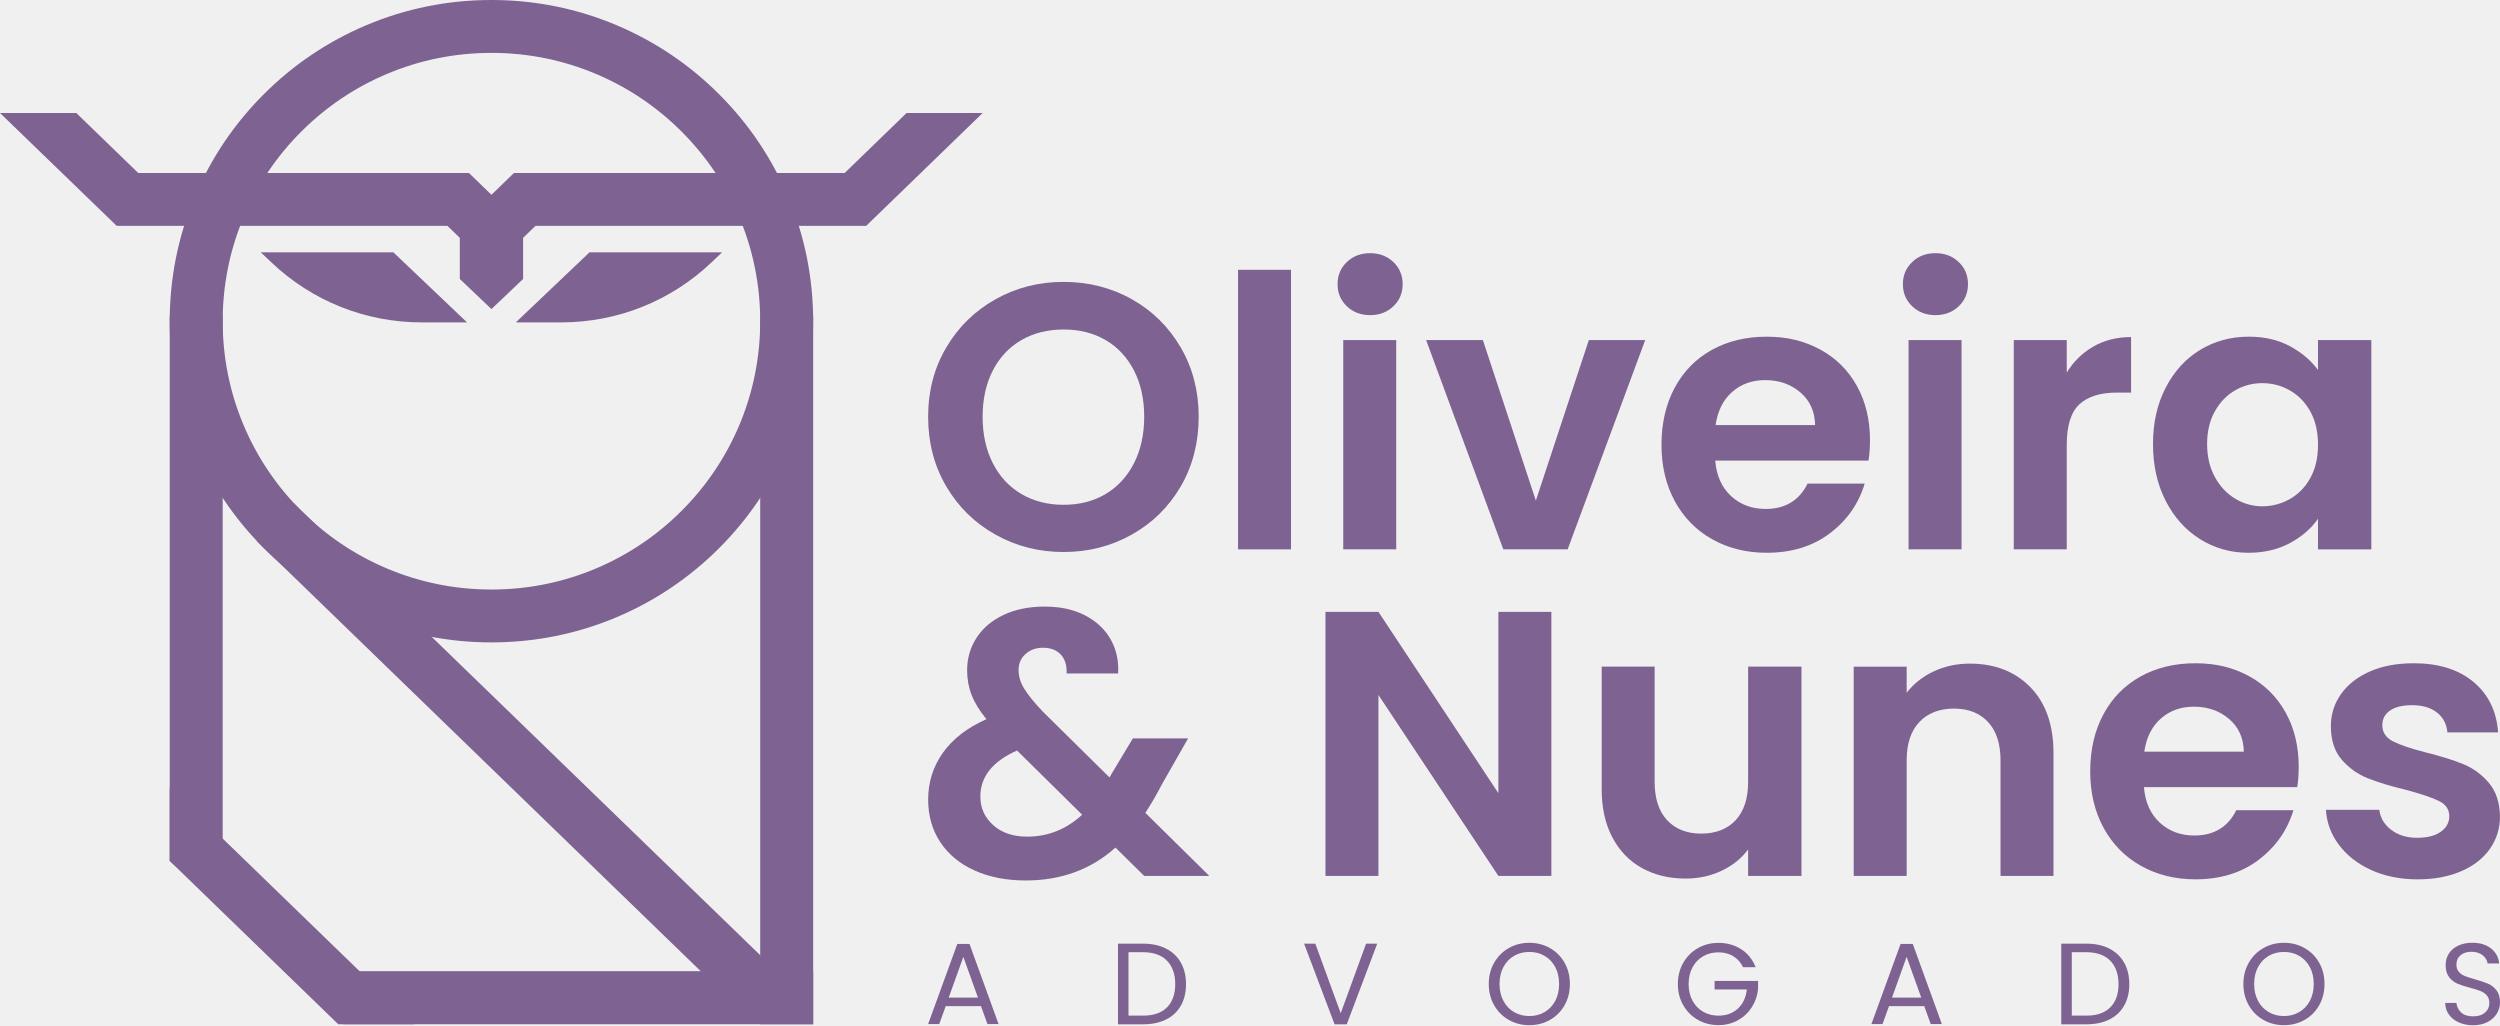
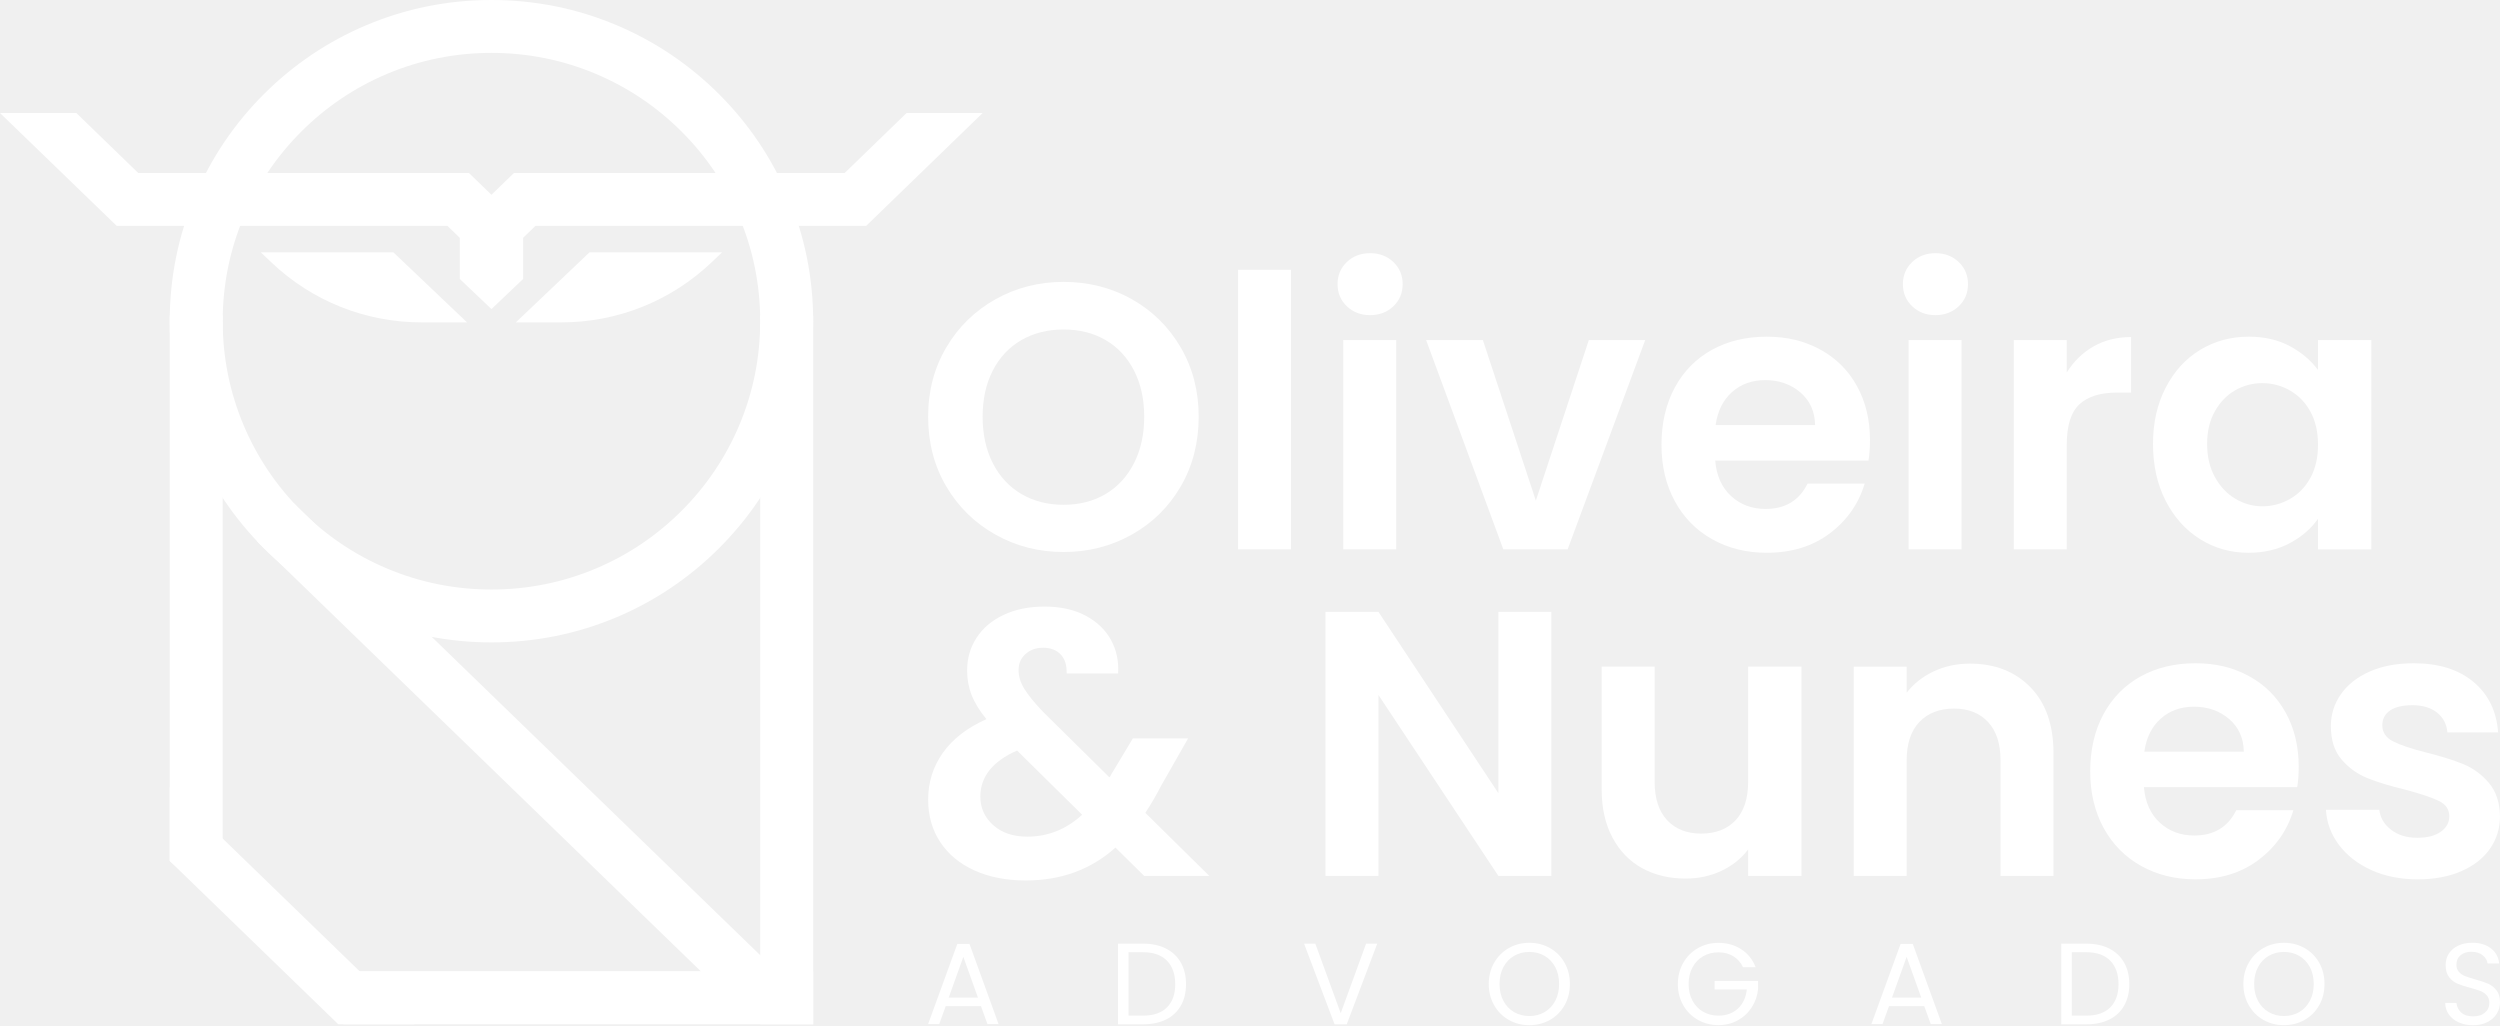
<svg xmlns="http://www.w3.org/2000/svg" width="495" height="203" viewBox="0 0 495 203" fill="none">
-   <path d="M161.008 202.801H67.93V192.291H161.008V202.801Z" fill="#7E6392" />
-   <path d="M97.306 127.196C88.703 127.196 80.362 125.516 72.513 122.202C64.927 119 58.114 114.411 52.262 108.569C46.41 102.727 41.814 95.925 38.607 88.351C35.287 80.515 33.604 72.185 33.604 63.598C33.604 55.011 35.287 46.682 38.607 38.845C41.814 31.272 46.41 24.47 52.262 18.627C58.114 12.785 64.927 8.199 72.513 4.995C80.36 1.68 88.703 0 97.306 0C105.91 0 114.25 1.68 122.1 4.995C129.686 8.197 136.499 12.785 142.351 18.627C148.203 24.47 152.799 31.272 156.006 38.845C159.326 46.682 161.008 55.011 161.008 63.598C161.008 72.185 159.326 80.515 156.006 88.351C152.799 95.925 148.203 102.727 142.351 108.569C136.499 114.411 129.686 118.997 122.1 122.202C114.25 125.516 105.908 127.196 97.306 127.196ZM97.306 10.472C90.12 10.472 83.15 11.876 76.595 14.644C70.26 17.32 64.567 21.15 59.679 26.032C54.789 30.914 50.953 36.596 48.272 42.921C45.5 49.465 44.093 56.423 44.093 63.598C44.093 70.773 45.5 77.729 48.272 84.276C50.953 90.601 54.789 96.285 59.679 101.164C64.569 106.046 70.26 109.877 76.595 112.553C83.15 115.32 90.117 116.725 97.306 116.725C104.496 116.725 111.463 115.32 118.018 112.553C124.353 109.877 130.046 106.046 134.934 101.164C139.824 96.282 143.66 90.601 146.341 84.276C149.113 77.731 150.52 70.773 150.52 63.598C150.52 56.423 149.113 49.465 146.341 42.921C143.66 36.596 139.824 30.912 134.934 26.032C130.044 21.15 124.353 17.32 118.018 14.644C111.463 11.876 104.496 10.472 97.306 10.472Z" fill="#7E6392" />
-   <path d="M92.478 63.833H83.498C72.362 63.833 61.786 59.61 53.722 51.942L51.635 49.958H77.884L92.475 63.833H92.478Z" fill="#7E6392" />
-   <path d="M111.115 63.833H102.135L116.726 49.958H142.975L140.888 51.942C132.824 59.61 122.251 63.833 111.112 63.833H111.115Z" fill="#7E6392" />
-   <path d="M97.306 61.195L91.04 55.238V47.093L88.598 44.726H23.113L0 22.376H15.113L27.369 34.252H92.851L97.306 38.569L101.762 34.252H167.244L179.5 22.376H194.562L171.5 44.723H106.018L103.575 47.09V55.236L97.309 61.193L97.306 61.195Z" fill="#7E6392" />
-   <path d="M44.093 179.465L33.604 170.467V62.449H44.093V179.465Z" fill="#7E6392" />
-   <path d="M161.008 202.801H150.52V62.449H161.008V202.803V202.801Z" fill="#7E6392" />
-   <path d="M149.543 202.763L50.819 107.104L58.234 99.701L156.957 195.36L149.543 202.763Z" fill="#7E6392" />
-   <path d="M82.035 202.801H66.973L33.602 170.464V155.871L82.032 202.801H82.035Z" fill="#7E6392" />
-   <path d="M197.106 105.857C193.009 103.564 189.763 100.385 187.367 96.32C184.971 92.255 183.771 87.657 183.771 82.519C183.771 77.382 184.971 72.857 187.367 68.792C189.763 64.729 193.012 61.55 197.106 59.255C201.201 56.962 205.697 55.813 210.593 55.813C215.488 55.813 220.045 56.959 224.117 59.255C228.189 61.55 231.409 64.729 233.782 68.792C236.153 72.857 237.34 77.433 237.34 82.519C237.34 87.606 236.153 92.255 233.782 96.32C231.409 100.385 228.173 103.564 224.079 105.857C219.981 108.153 215.488 109.299 210.593 109.299C205.697 109.299 201.201 108.153 197.106 105.857ZM218.91 97.817C221.306 96.394 223.181 94.365 224.529 91.719C225.877 89.076 226.552 86.01 226.552 82.519C226.552 79.029 225.877 75.975 224.529 73.355C223.181 70.738 221.306 68.731 218.91 67.334C216.513 65.937 213.741 65.24 210.593 65.24C207.444 65.24 204.661 65.94 202.239 67.334C199.817 68.731 197.932 70.738 196.582 73.355C195.234 75.972 194.559 79.029 194.559 82.519C194.559 86.01 195.234 89.076 196.582 91.719C197.93 94.362 199.815 96.394 202.239 97.817C204.661 99.239 207.447 99.949 210.593 99.949C213.738 99.949 216.511 99.239 218.91 97.817Z" fill="#7E6392" />
-   <path d="M255.622 53.42V108.773H245.133V53.42H255.622Z" fill="#7E6392" />
-   <path d="M266.673 60.639C265.448 59.467 264.837 58.009 264.837 56.262C264.837 54.516 265.448 53.058 266.673 51.886C267.896 50.714 269.433 50.129 271.282 50.129C273.131 50.129 274.665 50.716 275.891 51.886C277.113 53.058 277.727 54.516 277.727 56.262C277.727 58.009 277.116 59.467 275.891 60.639C274.665 61.811 273.131 62.396 271.282 62.396C269.433 62.396 267.898 61.811 266.673 60.639ZM276.451 67.334V108.773H265.962V67.334H276.451Z" fill="#7E6392" />
-   <path d="M304.098 99.124L314.587 67.334H325.751L310.393 108.773H297.656L282.372 67.334H293.61L304.098 99.124Z" fill="#7E6392" />
-   <path d="M369.956 91.196H339.613C339.861 94.188 340.912 96.532 342.759 98.228C344.606 99.923 346.879 100.771 349.577 100.771C353.473 100.771 356.245 99.101 357.895 95.759H369.207C368.008 99.75 365.711 103.028 362.314 105.594C358.918 108.163 354.746 109.448 349.803 109.448C345.805 109.448 342.222 108.562 339.05 106.792C335.879 105.022 333.406 102.518 331.633 99.275C329.861 96.034 328.973 92.294 328.973 88.055C328.973 83.816 329.846 80.001 331.595 76.761C333.342 73.521 335.792 71.026 338.938 69.282C342.084 67.538 345.705 66.665 349.803 66.665C353.9 66.665 357.281 67.513 360.404 69.208C363.524 70.904 365.949 73.311 367.672 76.427C369.396 79.544 370.258 83.122 370.258 87.161C370.258 88.658 370.158 90.003 369.959 91.201L369.956 91.196ZM359.391 84.163C359.34 81.47 358.365 79.315 356.47 77.693C354.572 76.074 352.248 75.262 349.503 75.262C346.905 75.262 344.721 76.049 342.948 77.619C341.176 79.189 340.089 81.373 339.69 84.163H359.394H359.391Z" fill="#7E6392" />
-   <path d="M378.609 60.639C377.384 59.467 376.772 58.009 376.772 56.262C376.772 54.516 377.384 53.058 378.609 51.886C379.831 50.714 381.368 50.129 383.218 50.129C385.067 50.129 386.601 50.716 387.826 51.886C389.049 53.058 389.663 54.516 389.663 56.262C389.663 58.009 389.051 59.467 387.826 60.639C386.601 61.811 385.067 62.396 383.218 62.396C381.368 62.396 379.834 61.811 378.609 60.639ZM388.386 67.334V108.773H377.898V67.334H388.386Z" fill="#7E6392" />
-   <path d="M414.497 68.606C416.671 67.359 419.154 66.736 421.952 66.736V77.731H419.18C415.883 77.731 413.397 78.505 411.725 80.05C410.049 81.597 409.216 84.289 409.216 88.129V108.773H398.727V67.334H409.216V73.766C410.563 71.573 412.326 69.852 414.497 68.606Z" fill="#7E6392" />
-   <path d="M428.807 76.759C430.479 73.518 432.753 71.024 435.625 69.28C438.497 67.536 441.705 66.662 445.252 66.662C448.349 66.662 451.058 67.285 453.38 68.531C455.702 69.778 457.562 71.35 458.961 73.245V67.336H469.526V108.776H458.961V102.717C457.613 104.662 455.751 106.269 453.38 107.543C451.007 108.814 448.273 109.45 445.175 109.45C441.679 109.45 438.495 108.551 435.623 106.756C432.751 104.961 430.477 102.431 428.804 99.165C427.129 95.899 426.295 92.145 426.295 87.907C426.295 83.668 427.132 80.004 428.804 76.761L428.807 76.759ZM457.465 81.508C456.465 79.687 455.117 78.291 453.418 77.32C451.72 76.347 449.897 75.862 447.948 75.862C445.999 75.862 444.201 76.337 442.554 77.285C440.907 78.232 439.569 79.616 438.546 81.436C437.52 83.257 437.009 85.415 437.009 87.907C437.009 90.399 437.52 92.582 438.546 94.451C439.569 96.32 440.917 97.755 442.592 98.751C444.265 99.75 446.05 100.248 447.95 100.248C449.851 100.248 451.72 99.762 453.421 98.79C455.119 97.817 456.467 96.422 457.467 94.602C458.465 92.781 458.966 90.601 458.966 88.058C458.966 85.514 458.467 83.334 457.467 81.513L457.465 81.508Z" fill="#7E6392" />
-   <path d="M226.552 173.434L220.859 167.824C216.012 172.162 210.094 174.333 203.101 174.333C199.255 174.333 195.871 173.671 192.95 172.351C190.029 171.031 187.769 169.159 186.17 166.741C184.572 164.323 183.774 161.517 183.774 158.325C183.774 154.883 184.748 151.794 186.694 149.049C188.643 146.306 191.513 144.087 195.311 142.392C193.963 140.747 192.989 139.164 192.39 137.643C191.792 136.121 191.49 134.489 191.49 132.742C191.49 130.35 192.114 128.192 193.362 126.272C194.61 124.352 196.395 122.843 198.72 121.747C201.042 120.652 203.751 120.1 206.848 120.1C209.945 120.1 212.692 120.698 214.94 121.896C217.189 123.093 218.861 124.689 219.961 126.683C221.058 128.677 221.534 130.899 221.386 133.34H211.196C211.245 131.693 210.846 130.437 209.997 129.563C209.147 128.693 207.999 128.254 206.549 128.254C205.099 128.254 203.989 128.665 203.065 129.487C202.14 130.309 201.679 131.369 201.679 132.666C201.679 133.963 202.053 135.148 202.802 136.368C203.551 137.591 204.774 139.098 206.472 140.893L219.659 153.908C219.759 153.808 219.833 153.709 219.884 153.609C219.933 153.509 219.984 153.41 220.035 153.31L224.306 146.204H235.245L230 155.404C229 157.35 227.925 159.193 226.777 160.94L239.44 173.431H226.552V173.434ZM214.265 161.318L201.377 148.602C196.531 150.747 194.109 153.788 194.109 157.728C194.109 159.972 194.958 161.854 196.656 163.376C198.354 164.898 200.603 165.656 203.401 165.656C207.495 165.656 211.117 164.211 214.265 161.318Z" fill="#7E6392" />
-   <path d="M307.17 173.434H296.681L272.931 137.604V173.434H262.443V121.147H272.931L296.681 157.051V121.147H307.17V173.434Z" fill="#7E6392" />
-   <path d="M356.693 131.994V173.434H346.127V168.197C344.779 169.992 343.017 171.401 340.846 172.423C338.674 173.444 336.314 173.957 333.766 173.957C330.518 173.957 327.646 173.273 325.15 171.899C322.651 170.528 320.692 168.508 319.267 165.84C317.843 163.172 317.132 159.993 317.132 156.303V131.992H327.62V154.807C327.62 158.098 328.444 160.628 330.094 162.398C331.741 164.168 333.989 165.054 336.838 165.054C339.687 165.054 342.007 164.168 343.657 162.398C345.304 160.628 346.13 158.098 346.13 154.807V131.992H356.695L356.693 131.994Z" fill="#7E6392" />
-   <path d="M402.021 136.072C405.067 139.19 406.591 143.541 406.591 149.125V173.436H396.103V150.548C396.103 147.256 395.279 144.726 393.63 142.956C391.982 141.187 389.734 140.301 386.885 140.301C384.036 140.301 381.703 141.187 380.031 142.956C378.356 144.726 377.522 147.256 377.522 150.548V173.436H367.033V131.997H377.522V137.157C378.921 135.362 380.706 133.953 382.88 132.931C385.054 131.91 387.438 131.397 390.036 131.397C394.98 131.397 398.977 132.957 402.024 136.072H402.021Z" fill="#7E6392" />
-   <path d="M454.843 155.856H424.5C424.748 158.849 425.799 161.193 427.646 162.888C429.492 164.584 431.766 165.431 434.464 165.431C438.359 165.431 441.132 163.762 442.781 160.419H454.094C452.894 164.41 450.597 167.689 447.201 170.255C443.805 172.824 439.633 174.108 434.689 174.108C430.692 174.108 427.109 173.222 423.937 171.452C420.766 169.683 418.292 167.178 416.52 163.935C414.748 160.695 413.86 156.954 413.86 152.715C413.86 148.477 414.732 144.662 416.482 141.422C418.229 138.181 420.679 135.687 423.825 133.943C426.97 132.199 430.592 131.325 434.689 131.325C438.786 131.325 442.168 132.173 445.29 133.869C448.411 135.564 450.835 137.972 452.559 141.087C454.283 144.205 455.145 147.782 455.145 151.822C455.145 153.318 455.045 154.664 454.846 155.861L454.843 155.856ZM444.278 148.827C444.227 146.133 443.252 143.978 441.357 142.356C439.459 140.737 437.134 139.925 434.39 139.925C431.791 139.925 429.607 140.712 427.835 142.282C426.062 143.852 424.975 146.036 424.576 148.827H444.28H444.278Z" fill="#7E6392" />
-   <path d="M469.526 172.275C466.828 171.054 464.695 169.394 463.119 167.301C461.547 165.207 460.685 162.888 460.534 160.345H471.099C471.299 161.941 472.084 163.264 473.46 164.31C474.833 165.357 476.544 165.881 478.593 165.881C480.642 165.881 482.151 165.483 483.276 164.683C484.399 163.887 484.961 162.863 484.961 161.617C484.961 160.271 484.273 159.26 482.9 158.588C481.526 157.914 479.342 157.179 476.345 156.382C473.248 155.634 470.713 154.863 468.741 154.064C466.767 153.267 465.071 152.044 463.646 150.399C462.222 148.755 461.511 146.536 461.511 143.743C461.511 141.45 462.173 139.356 463.495 137.459C464.818 135.564 466.718 134.068 469.189 132.97C471.662 131.874 474.57 131.325 477.918 131.325C482.862 131.325 486.808 132.559 489.757 135.028C492.703 137.497 494.327 140.824 494.626 145.014H484.588C484.437 143.367 483.752 142.06 482.527 141.087C481.301 140.114 479.667 139.629 477.618 139.629C475.721 139.629 474.258 139.979 473.235 140.676C472.209 141.376 471.698 142.348 471.698 143.595C471.698 144.991 472.396 146.051 473.795 146.774C475.194 147.496 477.365 148.232 480.314 148.98C483.312 149.728 485.785 150.502 487.731 151.298C489.68 152.097 491.366 153.331 492.788 155.001C494.212 156.673 494.946 158.879 494.997 161.622C494.997 164.014 494.335 166.159 493.013 168.054C491.688 169.948 489.79 171.432 487.319 172.504C484.846 173.577 481.961 174.113 478.665 174.113C475.368 174.113 472.222 173.503 469.524 172.28L469.526 172.275Z" fill="#7E6392" />
-   <path d="M187.252 199.218L185.968 202.77H183.766L189.549 186.893H191.958L197.718 202.77H195.515L194.232 199.218H187.252ZM193.633 197.523L190.74 189.459L187.848 197.523H193.633Z" fill="#7E6392" />
-   <path d="M230.872 187.82C232.148 188.468 233.128 189.398 233.81 190.603C234.491 191.811 234.831 193.231 234.831 194.865C234.831 196.499 234.491 197.916 233.81 199.114C233.13 200.314 232.151 201.23 230.872 201.864C229.593 202.497 228.084 202.814 226.34 202.814H221.36V186.844H226.34C228.084 186.844 229.595 187.169 230.872 187.817V187.82ZM231.066 199.458C232.153 198.366 232.695 196.836 232.695 194.865C232.695 192.894 232.148 191.328 231.053 190.212C229.959 189.097 228.388 188.54 226.337 188.54H223.444V201.095H226.337C228.404 201.095 229.979 200.549 231.064 199.456L231.066 199.458Z" fill="#7E6392" />
-   <path d="M272.691 186.847L266.655 202.816H264.246L258.21 186.847H260.435L265.461 200.618L270.486 186.847H272.691Z" fill="#7E6392" />
-   <path d="M298.743 201.945C297.518 201.251 296.551 200.281 295.84 199.035C295.129 197.791 294.773 196.389 294.773 194.829C294.773 193.269 295.129 191.87 295.84 190.626C296.551 189.383 297.518 188.412 298.743 187.715C299.968 187.021 301.321 186.673 302.804 186.673C304.288 186.673 305.666 187.021 306.889 187.715C308.114 188.41 309.075 189.377 309.781 190.613C310.485 191.852 310.838 193.256 310.838 194.829C310.838 196.402 310.485 197.809 309.781 199.045C309.078 200.283 308.114 201.248 306.889 201.943C305.664 202.637 304.303 202.985 302.804 202.985C301.305 202.985 299.965 202.637 298.743 201.943V201.945ZM305.822 200.398C306.717 199.88 307.421 199.137 307.935 198.177C308.446 197.214 308.704 196.101 308.704 194.832C308.704 193.563 308.449 192.429 307.935 191.474C307.423 190.519 306.722 189.783 305.835 189.263C304.947 188.744 303.937 188.484 302.807 188.484C301.676 188.484 300.663 188.744 299.778 189.263C298.891 189.781 298.19 190.519 297.679 191.474C297.167 192.429 296.909 193.547 296.909 194.832C296.909 196.116 297.165 197.214 297.679 198.177C298.19 199.139 298.896 199.88 299.791 200.398C300.686 200.916 301.692 201.177 302.809 201.177C303.927 201.177 304.932 200.916 305.827 200.398H305.822Z" fill="#7E6392" />
-   <path d="M345.114 191.497C344.669 190.565 344.027 189.845 343.186 189.331C342.345 188.821 341.365 188.563 340.247 188.563C339.13 188.563 338.125 188.818 337.229 189.331C336.334 189.845 335.631 190.578 335.117 191.53C334.605 192.485 334.347 193.588 334.347 194.842C334.347 196.096 334.603 197.193 335.117 198.141C335.628 199.088 336.334 199.818 337.229 200.329C338.125 200.84 339.13 201.098 340.247 201.098C341.807 201.098 343.094 200.633 344.102 199.701C345.112 198.769 345.7 197.51 345.869 195.919H339.49V194.224H348.097V195.827C347.974 197.142 347.562 198.345 346.856 199.435C346.153 200.528 345.227 201.391 344.079 202.025C342.93 202.658 341.654 202.974 340.247 202.974C338.764 202.974 337.408 202.627 336.186 201.933C334.961 201.238 333.994 200.27 333.283 199.035C332.572 197.796 332.216 196.399 332.216 194.842C332.216 193.284 332.572 191.882 333.283 190.639C333.994 189.395 334.961 188.425 336.186 187.728C337.411 187.033 338.764 186.686 340.247 186.686C341.946 186.686 343.449 187.107 344.756 187.948C346.063 188.788 347.017 189.972 347.613 191.499H345.112L345.114 191.497Z" fill="#7E6392" />
-   <path d="M374.023 199.218L372.739 202.77H370.537L376.32 186.893H378.729L384.489 202.77H382.287L381.003 199.218H374.023ZM380.404 197.523L377.512 189.459L374.619 197.523H380.404Z" fill="#7E6392" />
-   <path d="M417.643 187.82C418.919 188.468 419.899 189.398 420.581 190.603C421.262 191.811 421.602 193.231 421.602 194.865C421.602 196.499 421.262 197.916 420.581 199.114C419.901 200.314 418.922 201.23 417.643 201.864C416.364 202.497 414.855 202.814 413.111 202.814H408.131V186.844H413.111C414.855 186.844 416.367 187.169 417.643 187.817V187.82ZM417.837 199.458C418.924 198.366 419.466 196.836 419.466 194.865C419.466 192.894 418.919 191.328 417.824 190.212C416.73 189.097 415.159 188.54 413.108 188.54H410.216V201.095H413.108C415.175 201.095 416.75 200.549 417.835 199.456L417.837 199.458Z" fill="#7E6392" />
-   <path d="M448.158 201.945C446.932 201.251 445.966 200.281 445.255 199.035C444.544 197.791 444.188 196.389 444.188 194.829C444.188 193.269 444.544 191.87 445.255 190.626C445.966 189.383 446.932 188.412 448.158 187.715C449.383 187.021 450.736 186.673 452.219 186.673C453.702 186.673 455.081 187.021 456.303 187.715C457.529 188.41 458.49 189.377 459.196 190.613C459.899 191.852 460.252 193.256 460.252 194.829C460.252 196.402 459.899 197.809 459.196 199.045C458.493 200.283 457.529 201.248 456.303 201.943C455.078 202.637 453.718 202.985 452.219 202.985C450.72 202.985 449.38 202.637 448.158 201.943V201.945ZM455.237 200.398C456.132 199.88 456.835 199.137 457.35 198.177C457.861 197.214 458.119 196.101 458.119 194.832C458.119 193.563 457.864 192.429 457.35 191.474C456.838 190.519 456.137 189.783 455.25 189.263C454.362 188.744 453.352 188.484 452.222 188.484C451.091 188.484 450.078 188.744 449.193 189.263C448.306 189.781 447.605 190.519 447.094 191.474C446.582 192.429 446.324 193.547 446.324 194.832C446.324 196.116 446.579 197.214 447.094 198.177C447.605 199.139 448.311 199.88 449.206 200.398C450.101 200.916 451.106 201.177 452.224 201.177C453.342 201.177 454.347 200.916 455.242 200.398H455.237Z" fill="#7E6392" />
-   <path d="M486.844 202.438C486.01 202.065 485.355 201.545 484.882 200.881C484.406 200.217 484.163 199.448 484.148 198.577H486.373C486.45 199.326 486.759 199.956 487.302 200.467C487.844 200.978 488.637 201.236 489.678 201.236C490.719 201.236 491.455 200.988 492.031 200.49C492.603 199.995 492.89 199.356 492.89 198.577C492.89 197.967 492.721 197.469 492.386 197.089C492.048 196.708 491.629 196.417 491.123 196.218C490.619 196.019 489.936 195.804 489.079 195.577C488.023 195.301 487.179 195.028 486.542 194.752C485.908 194.477 485.363 194.045 484.913 193.458C484.46 192.871 484.235 192.079 484.235 191.086C484.235 190.215 484.457 189.444 484.9 188.772C485.342 188.101 485.966 187.58 486.77 187.215C487.573 186.847 488.493 186.666 489.534 186.666C491.033 186.666 492.261 187.041 493.217 187.789C494.174 188.537 494.713 189.531 494.836 190.767H492.542C492.465 190.156 492.143 189.617 491.578 189.15C491.013 188.685 490.261 188.451 489.33 188.451C488.458 188.451 487.747 188.675 487.197 189.127C486.647 189.579 486.371 190.207 486.371 191.017C486.371 191.596 486.534 192.071 486.864 192.436C487.194 192.804 487.598 193.082 488.082 193.271C488.562 193.463 489.24 193.68 490.112 193.925C491.169 194.216 492.018 194.502 492.66 194.783C493.302 195.066 493.854 195.501 494.312 196.088C494.77 196.675 495 197.474 495 198.483C495 199.262 494.793 199.995 494.381 200.681C493.967 201.368 493.355 201.928 492.545 202.354C491.734 202.783 490.777 202.995 489.675 202.995C488.573 202.995 487.675 202.808 486.841 202.433L486.844 202.438Z" fill="#7E6392" />
+   <path d="M161.008 202.801H67.93V192.291H161.008V202.801Z" fill="#FFF" />
+   <path d="M97.306 127.196C88.703 127.196 80.362 125.516 72.513 122.202C64.927 119 58.114 114.411 52.262 108.569C46.41 102.727 41.814 95.925 38.607 88.351C35.287 80.515 33.604 72.185 33.604 63.598C33.604 55.011 35.287 46.682 38.607 38.845C41.814 31.272 46.41 24.47 52.262 18.627C58.114 12.785 64.927 8.199 72.513 4.995C80.36 1.68 88.703 0 97.306 0C105.91 0 114.25 1.68 122.1 4.995C129.686 8.197 136.499 12.785 142.351 18.627C148.203 24.47 152.799 31.272 156.006 38.845C159.326 46.682 161.008 55.011 161.008 63.598C161.008 72.185 159.326 80.515 156.006 88.351C152.799 95.925 148.203 102.727 142.351 108.569C136.499 114.411 129.686 118.997 122.1 122.202C114.25 125.516 105.908 127.196 97.306 127.196ZM97.306 10.472C90.12 10.472 83.15 11.876 76.595 14.644C70.26 17.32 64.567 21.15 59.679 26.032C54.789 30.914 50.953 36.596 48.272 42.921C45.5 49.465 44.093 56.423 44.093 63.598C44.093 70.773 45.5 77.729 48.272 84.276C50.953 90.601 54.789 96.285 59.679 101.164C64.569 106.046 70.26 109.877 76.595 112.553C83.15 115.32 90.117 116.725 97.306 116.725C104.496 116.725 111.463 115.32 118.018 112.553C124.353 109.877 130.046 106.046 134.934 101.164C139.824 96.282 143.66 90.601 146.341 84.276C149.113 77.731 150.52 70.773 150.52 63.598C150.52 56.423 149.113 49.465 146.341 42.921C143.66 36.596 139.824 30.912 134.934 26.032C130.044 21.15 124.353 17.32 118.018 14.644C111.463 11.876 104.496 10.472 97.306 10.472Z" fill="#FFF" />
+   <path d="M92.478 63.833H83.498C72.362 63.833 61.786 59.61 53.722 51.942L51.635 49.958H77.884L92.475 63.833H92.478Z" fill="#FFF" />
+   <path d="M111.115 63.833H102.135L116.726 49.958H142.975L140.888 51.942C132.824 59.61 122.251 63.833 111.112 63.833H111.115Z" fill="#FFF" />
+   <path d="M97.306 61.195L91.04 55.238V47.093L88.598 44.726H23.113L0 22.376H15.113L27.369 34.252H92.851L97.306 38.569L101.762 34.252H167.244L179.5 22.376H194.562L171.5 44.723H106.018L103.575 47.09V55.236L97.309 61.193L97.306 61.195Z" fill="#FFF" />
+   <path d="M44.093 179.465L33.604 170.467V62.449H44.093V179.465Z" fill="#FFF" />
+   <path d="M161.008 202.801H150.52V62.449H161.008V202.803V202.801Z" fill="#FFF" />
+   <path d="M149.543 202.763L50.819 107.104L58.234 99.701L156.957 195.36L149.543 202.763Z" fill="#FFF" />
+   <path d="M82.035 202.801H66.973L33.602 170.464V155.871L82.032 202.801H82.035Z" fill="#FFF" />
+   <path d="M197.106 105.857C193.009 103.564 189.763 100.385 187.367 96.32C184.971 92.255 183.771 87.657 183.771 82.519C183.771 77.382 184.971 72.857 187.367 68.792C189.763 64.729 193.012 61.55 197.106 59.255C201.201 56.962 205.697 55.813 210.593 55.813C215.488 55.813 220.045 56.959 224.117 59.255C228.189 61.55 231.409 64.729 233.782 68.792C236.153 72.857 237.34 77.433 237.34 82.519C237.34 87.606 236.153 92.255 233.782 96.32C231.409 100.385 228.173 103.564 224.079 105.857C219.981 108.153 215.488 109.299 210.593 109.299C205.697 109.299 201.201 108.153 197.106 105.857ZM218.91 97.817C221.306 96.394 223.181 94.365 224.529 91.719C225.877 89.076 226.552 86.01 226.552 82.519C226.552 79.029 225.877 75.975 224.529 73.355C223.181 70.738 221.306 68.731 218.91 67.334C216.513 65.937 213.741 65.24 210.593 65.24C207.444 65.24 204.661 65.94 202.239 67.334C199.817 68.731 197.932 70.738 196.582 73.355C195.234 75.972 194.559 79.029 194.559 82.519C194.559 86.01 195.234 89.076 196.582 91.719C197.93 94.362 199.815 96.394 202.239 97.817C204.661 99.239 207.447 99.949 210.593 99.949C213.738 99.949 216.511 99.239 218.91 97.817Z" fill="#FFF" />
+   <path d="M255.622 53.42V108.773H245.133V53.42H255.622Z" fill="#FFF" />
+   <path d="M266.673 60.639C265.448 59.467 264.837 58.009 264.837 56.262C264.837 54.516 265.448 53.058 266.673 51.886C267.896 50.714 269.433 50.129 271.282 50.129C273.131 50.129 274.665 50.716 275.891 51.886C277.113 53.058 277.727 54.516 277.727 56.262C277.727 58.009 277.116 59.467 275.891 60.639C274.665 61.811 273.131 62.396 271.282 62.396C269.433 62.396 267.898 61.811 266.673 60.639ZM276.451 67.334V108.773H265.962V67.334H276.451Z" fill="#FFF" />
+   <path d="M304.098 99.124L314.587 67.334H325.751L310.393 108.773H297.656L282.372 67.334H293.61L304.098 99.124Z" fill="#FFF" />
+   <path d="M369.956 91.196H339.613C339.861 94.188 340.912 96.532 342.759 98.228C344.606 99.923 346.879 100.771 349.577 100.771C353.473 100.771 356.245 99.101 357.895 95.759H369.207C368.008 99.75 365.711 103.028 362.314 105.594C358.918 108.163 354.746 109.448 349.803 109.448C345.805 109.448 342.222 108.562 339.05 106.792C335.879 105.022 333.406 102.518 331.633 99.275C329.861 96.034 328.973 92.294 328.973 88.055C328.973 83.816 329.846 80.001 331.595 76.761C333.342 73.521 335.792 71.026 338.938 69.282C342.084 67.538 345.705 66.665 349.803 66.665C353.9 66.665 357.281 67.513 360.404 69.208C363.524 70.904 365.949 73.311 367.672 76.427C369.396 79.544 370.258 83.122 370.258 87.161C370.258 88.658 370.158 90.003 369.959 91.201L369.956 91.196ZM359.391 84.163C359.34 81.47 358.365 79.315 356.47 77.693C354.572 76.074 352.248 75.262 349.503 75.262C346.905 75.262 344.721 76.049 342.948 77.619C341.176 79.189 340.089 81.373 339.69 84.163H359.394H359.391Z" fill="#FFF" />
+   <path d="M378.609 60.639C377.384 59.467 376.772 58.009 376.772 56.262C376.772 54.516 377.384 53.058 378.609 51.886C379.831 50.714 381.368 50.129 383.218 50.129C385.067 50.129 386.601 50.716 387.826 51.886C389.049 53.058 389.663 54.516 389.663 56.262C389.663 58.009 389.051 59.467 387.826 60.639C386.601 61.811 385.067 62.396 383.218 62.396C381.368 62.396 379.834 61.811 378.609 60.639ZM388.386 67.334V108.773H377.898V67.334H388.386Z" fill="#FFF" />
+   <path d="M414.497 68.606C416.671 67.359 419.154 66.736 421.952 66.736V77.731H419.18C415.883 77.731 413.397 78.505 411.725 80.05C410.049 81.597 409.216 84.289 409.216 88.129V108.773H398.727V67.334H409.216V73.766C410.563 71.573 412.326 69.852 414.497 68.606Z" fill="#FFF" />
+   <path d="M428.807 76.759C430.479 73.518 432.753 71.024 435.625 69.28C438.497 67.536 441.705 66.662 445.252 66.662C448.349 66.662 451.058 67.285 453.38 68.531C455.702 69.778 457.562 71.35 458.961 73.245V67.336H469.526V108.776H458.961V102.717C457.613 104.662 455.751 106.269 453.38 107.543C451.007 108.814 448.273 109.45 445.175 109.45C441.679 109.45 438.495 108.551 435.623 106.756C432.751 104.961 430.477 102.431 428.804 99.165C427.129 95.899 426.295 92.145 426.295 87.907C426.295 83.668 427.132 80.004 428.804 76.761L428.807 76.759ZM457.465 81.508C456.465 79.687 455.117 78.291 453.418 77.32C451.72 76.347 449.897 75.862 447.948 75.862C445.999 75.862 444.201 76.337 442.554 77.285C440.907 78.232 439.569 79.616 438.546 81.436C437.52 83.257 437.009 85.415 437.009 87.907C437.009 90.399 437.52 92.582 438.546 94.451C439.569 96.32 440.917 97.755 442.592 98.751C444.265 99.75 446.05 100.248 447.95 100.248C449.851 100.248 451.72 99.762 453.421 98.79C455.119 97.817 456.467 96.422 457.467 94.602C458.465 92.781 458.966 90.601 458.966 88.058C458.966 85.514 458.467 83.334 457.467 81.513L457.465 81.508Z" fill="#FFF" />
+   <path d="M226.552 173.434L220.859 167.824C216.012 172.162 210.094 174.333 203.101 174.333C199.255 174.333 195.871 173.671 192.95 172.351C190.029 171.031 187.769 169.159 186.17 166.741C184.572 164.323 183.774 161.517 183.774 158.325C183.774 154.883 184.748 151.794 186.694 149.049C188.643 146.306 191.513 144.087 195.311 142.392C193.963 140.747 192.989 139.164 192.39 137.643C191.792 136.121 191.49 134.489 191.49 132.742C191.49 130.35 192.114 128.192 193.362 126.272C194.61 124.352 196.395 122.843 198.72 121.747C201.042 120.652 203.751 120.1 206.848 120.1C209.945 120.1 212.692 120.698 214.94 121.896C217.189 123.093 218.861 124.689 219.961 126.683C221.058 128.677 221.534 130.899 221.386 133.34H211.196C211.245 131.693 210.846 130.437 209.997 129.563C209.147 128.693 207.999 128.254 206.549 128.254C205.099 128.254 203.989 128.665 203.065 129.487C202.14 130.309 201.679 131.369 201.679 132.666C201.679 133.963 202.053 135.148 202.802 136.368C203.551 137.591 204.774 139.098 206.472 140.893L219.659 153.908C219.759 153.808 219.833 153.709 219.884 153.609C219.933 153.509 219.984 153.41 220.035 153.31L224.306 146.204H235.245L230 155.404C229 157.35 227.925 159.193 226.777 160.94L239.44 173.431H226.552V173.434ZM214.265 161.318L201.377 148.602C196.531 150.747 194.109 153.788 194.109 157.728C194.109 159.972 194.958 161.854 196.656 163.376C198.354 164.898 200.603 165.656 203.401 165.656C207.495 165.656 211.117 164.211 214.265 161.318Z" fill="#FFF" />
+   <path d="M307.17 173.434H296.681L272.931 137.604V173.434H262.443V121.147H272.931L296.681 157.051V121.147H307.17V173.434Z" fill="#FFF" />
+   <path d="M356.693 131.994V173.434H346.127V168.197C344.779 169.992 343.017 171.401 340.846 172.423C338.674 173.444 336.314 173.957 333.766 173.957C330.518 173.957 327.646 173.273 325.15 171.899C322.651 170.528 320.692 168.508 319.267 165.84C317.843 163.172 317.132 159.993 317.132 156.303V131.992H327.62V154.807C327.62 158.098 328.444 160.628 330.094 162.398C331.741 164.168 333.989 165.054 336.838 165.054C339.687 165.054 342.007 164.168 343.657 162.398C345.304 160.628 346.13 158.098 346.13 154.807V131.992H356.695L356.693 131.994Z" fill="#FFF" />
+   <path d="M402.021 136.072C405.067 139.19 406.591 143.541 406.591 149.125V173.436H396.103V150.548C396.103 147.256 395.279 144.726 393.63 142.956C391.982 141.187 389.734 140.301 386.885 140.301C384.036 140.301 381.703 141.187 380.031 142.956C378.356 144.726 377.522 147.256 377.522 150.548V173.436H367.033V131.997H377.522V137.157C378.921 135.362 380.706 133.953 382.88 132.931C385.054 131.91 387.438 131.397 390.036 131.397C394.98 131.397 398.977 132.957 402.024 136.072H402.021Z" fill="#FFF" />
+   <path d="M454.843 155.856H424.5C424.748 158.849 425.799 161.193 427.646 162.888C429.492 164.584 431.766 165.431 434.464 165.431C438.359 165.431 441.132 163.762 442.781 160.419H454.094C452.894 164.41 450.597 167.689 447.201 170.255C443.805 172.824 439.633 174.108 434.689 174.108C430.692 174.108 427.109 173.222 423.937 171.452C420.766 169.683 418.292 167.178 416.52 163.935C414.748 160.695 413.86 156.954 413.86 152.715C413.86 148.477 414.732 144.662 416.482 141.422C418.229 138.181 420.679 135.687 423.825 133.943C426.97 132.199 430.592 131.325 434.689 131.325C438.786 131.325 442.168 132.173 445.29 133.869C448.411 135.564 450.835 137.972 452.559 141.087C454.283 144.205 455.145 147.782 455.145 151.822C455.145 153.318 455.045 154.664 454.846 155.861L454.843 155.856ZM444.278 148.827C444.227 146.133 443.252 143.978 441.357 142.356C439.459 140.737 437.134 139.925 434.39 139.925C431.791 139.925 429.607 140.712 427.835 142.282C426.062 143.852 424.975 146.036 424.576 148.827H444.28H444.278Z" fill="#FFF" />
+   <path d="M469.526 172.275C466.828 171.054 464.695 169.394 463.119 167.301C461.547 165.207 460.685 162.888 460.534 160.345H471.099C471.299 161.941 472.084 163.264 473.46 164.31C474.833 165.357 476.544 165.881 478.593 165.881C480.642 165.881 482.151 165.483 483.276 164.683C484.399 163.887 484.961 162.863 484.961 161.617C484.961 160.271 484.273 159.26 482.9 158.588C481.526 157.914 479.342 157.179 476.345 156.382C473.248 155.634 470.713 154.863 468.741 154.064C466.767 153.267 465.071 152.044 463.646 150.399C462.222 148.755 461.511 146.536 461.511 143.743C461.511 141.45 462.173 139.356 463.495 137.459C464.818 135.564 466.718 134.068 469.189 132.97C471.662 131.874 474.57 131.325 477.918 131.325C482.862 131.325 486.808 132.559 489.757 135.028C492.703 137.497 494.327 140.824 494.626 145.014H484.588C484.437 143.367 483.752 142.06 482.527 141.087C481.301 140.114 479.667 139.629 477.618 139.629C475.721 139.629 474.258 139.979 473.235 140.676C472.209 141.376 471.698 142.348 471.698 143.595C471.698 144.991 472.396 146.051 473.795 146.774C475.194 147.496 477.365 148.232 480.314 148.98C483.312 149.728 485.785 150.502 487.731 151.298C489.68 152.097 491.366 153.331 492.788 155.001C494.212 156.673 494.946 158.879 494.997 161.622C494.997 164.014 494.335 166.159 493.013 168.054C491.688 169.948 489.79 171.432 487.319 172.504C484.846 173.577 481.961 174.113 478.665 174.113C475.368 174.113 472.222 173.503 469.524 172.28L469.526 172.275Z" fill="#FFF" />
+   <path d="M187.252 199.218L185.968 202.77H183.766L189.549 186.893H191.958L197.718 202.77H195.515L194.232 199.218H187.252ZM193.633 197.523L190.74 189.459L187.848 197.523H193.633Z" fill="#FFF" />
+   <path d="M230.872 187.82C232.148 188.468 233.128 189.398 233.81 190.603C234.491 191.811 234.831 193.231 234.831 194.865C234.831 196.499 234.491 197.916 233.81 199.114C233.13 200.314 232.151 201.23 230.872 201.864C229.593 202.497 228.084 202.814 226.34 202.814H221.36V186.844H226.34C228.084 186.844 229.595 187.169 230.872 187.817V187.82ZM231.066 199.458C232.153 198.366 232.695 196.836 232.695 194.865C232.695 192.894 232.148 191.328 231.053 190.212C229.959 189.097 228.388 188.54 226.337 188.54H223.444V201.095H226.337C228.404 201.095 229.979 200.549 231.064 199.456L231.066 199.458Z" fill="#FFF" />
+   <path d="M272.691 186.847L266.655 202.816H264.246L258.21 186.847H260.435L265.461 200.618L270.486 186.847H272.691Z" fill="#FFF" />
+   <path d="M298.743 201.945C297.518 201.251 296.551 200.281 295.84 199.035C295.129 197.791 294.773 196.389 294.773 194.829C294.773 193.269 295.129 191.87 295.84 190.626C296.551 189.383 297.518 188.412 298.743 187.715C299.968 187.021 301.321 186.673 302.804 186.673C304.288 186.673 305.666 187.021 306.889 187.715C308.114 188.41 309.075 189.377 309.781 190.613C310.485 191.852 310.838 193.256 310.838 194.829C310.838 196.402 310.485 197.809 309.781 199.045C309.078 200.283 308.114 201.248 306.889 201.943C305.664 202.637 304.303 202.985 302.804 202.985C301.305 202.985 299.965 202.637 298.743 201.943V201.945ZM305.822 200.398C306.717 199.88 307.421 199.137 307.935 198.177C308.446 197.214 308.704 196.101 308.704 194.832C308.704 193.563 308.449 192.429 307.935 191.474C307.423 190.519 306.722 189.783 305.835 189.263C304.947 188.744 303.937 188.484 302.807 188.484C301.676 188.484 300.663 188.744 299.778 189.263C298.891 189.781 298.19 190.519 297.679 191.474C297.167 192.429 296.909 193.547 296.909 194.832C296.909 196.116 297.165 197.214 297.679 198.177C298.19 199.139 298.896 199.88 299.791 200.398C300.686 200.916 301.692 201.177 302.809 201.177C303.927 201.177 304.932 200.916 305.827 200.398H305.822Z" fill="#FFF" />
+   <path d="M345.114 191.497C344.669 190.565 344.027 189.845 343.186 189.331C342.345 188.821 341.365 188.563 340.247 188.563C339.13 188.563 338.125 188.818 337.229 189.331C336.334 189.845 335.631 190.578 335.117 191.53C334.605 192.485 334.347 193.588 334.347 194.842C334.347 196.096 334.603 197.193 335.117 198.141C335.628 199.088 336.334 199.818 337.229 200.329C338.125 200.84 339.13 201.098 340.247 201.098C341.807 201.098 343.094 200.633 344.102 199.701C345.112 198.769 345.7 197.51 345.869 195.919H339.49V194.224H348.097V195.827C347.974 197.142 347.562 198.345 346.856 199.435C346.153 200.528 345.227 201.391 344.079 202.025C342.93 202.658 341.654 202.974 340.247 202.974C338.764 202.974 337.408 202.627 336.186 201.933C334.961 201.238 333.994 200.27 333.283 199.035C332.572 197.796 332.216 196.399 332.216 194.842C332.216 193.284 332.572 191.882 333.283 190.639C333.994 189.395 334.961 188.425 336.186 187.728C337.411 187.033 338.764 186.686 340.247 186.686C341.946 186.686 343.449 187.107 344.756 187.948C346.063 188.788 347.017 189.972 347.613 191.499H345.112L345.114 191.497Z" fill="#FFF" />
+   <path d="M374.023 199.218L372.739 202.77H370.537L376.32 186.893H378.729L384.489 202.77H382.287L381.003 199.218H374.023ZM380.404 197.523L377.512 189.459L374.619 197.523H380.404Z" fill="#FFF" />
+   <path d="M417.643 187.82C418.919 188.468 419.899 189.398 420.581 190.603C421.262 191.811 421.602 193.231 421.602 194.865C421.602 196.499 421.262 197.916 420.581 199.114C419.901 200.314 418.922 201.23 417.643 201.864C416.364 202.497 414.855 202.814 413.111 202.814H408.131V186.844H413.111C414.855 186.844 416.367 187.169 417.643 187.817V187.82ZM417.837 199.458C418.924 198.366 419.466 196.836 419.466 194.865C419.466 192.894 418.919 191.328 417.824 190.212C416.73 189.097 415.159 188.54 413.108 188.54H410.216V201.095H413.108C415.175 201.095 416.75 200.549 417.835 199.456L417.837 199.458Z" fill="#FFF" />
+   <path d="M448.158 201.945C446.932 201.251 445.966 200.281 445.255 199.035C444.544 197.791 444.188 196.389 444.188 194.829C444.188 193.269 444.544 191.87 445.255 190.626C445.966 189.383 446.932 188.412 448.158 187.715C449.383 187.021 450.736 186.673 452.219 186.673C453.702 186.673 455.081 187.021 456.303 187.715C457.529 188.41 458.49 189.377 459.196 190.613C459.899 191.852 460.252 193.256 460.252 194.829C460.252 196.402 459.899 197.809 459.196 199.045C458.493 200.283 457.529 201.248 456.303 201.943C455.078 202.637 453.718 202.985 452.219 202.985C450.72 202.985 449.38 202.637 448.158 201.943V201.945ZM455.237 200.398C456.132 199.88 456.835 199.137 457.35 198.177C457.861 197.214 458.119 196.101 458.119 194.832C458.119 193.563 457.864 192.429 457.35 191.474C456.838 190.519 456.137 189.783 455.25 189.263C454.362 188.744 453.352 188.484 452.222 188.484C451.091 188.484 450.078 188.744 449.193 189.263C448.306 189.781 447.605 190.519 447.094 191.474C446.582 192.429 446.324 193.547 446.324 194.832C446.324 196.116 446.579 197.214 447.094 198.177C447.605 199.139 448.311 199.88 449.206 200.398C450.101 200.916 451.106 201.177 452.224 201.177C453.342 201.177 454.347 200.916 455.242 200.398H455.237Z" fill="#FFF" />
+   <path d="M486.844 202.438C486.01 202.065 485.355 201.545 484.882 200.881C484.406 200.217 484.163 199.448 484.148 198.577H486.373C486.45 199.326 486.759 199.956 487.302 200.467C487.844 200.978 488.637 201.236 489.678 201.236C490.719 201.236 491.455 200.988 492.031 200.49C492.603 199.995 492.89 199.356 492.89 198.577C492.89 197.967 492.721 197.469 492.386 197.089C492.048 196.708 491.629 196.417 491.123 196.218C490.619 196.019 489.936 195.804 489.079 195.577C488.023 195.301 487.179 195.028 486.542 194.752C485.908 194.477 485.363 194.045 484.913 193.458C484.46 192.871 484.235 192.079 484.235 191.086C484.235 190.215 484.457 189.444 484.9 188.772C485.342 188.101 485.966 187.58 486.77 187.215C487.573 186.847 488.493 186.666 489.534 186.666C491.033 186.666 492.261 187.041 493.217 187.789C494.174 188.537 494.713 189.531 494.836 190.767H492.542C492.465 190.156 492.143 189.617 491.578 189.15C491.013 188.685 490.261 188.451 489.33 188.451C488.458 188.451 487.747 188.675 487.197 189.127C486.647 189.579 486.371 190.207 486.371 191.017C486.371 191.596 486.534 192.071 486.864 192.436C487.194 192.804 487.598 193.082 488.082 193.271C488.562 193.463 489.24 193.68 490.112 193.925C491.169 194.216 492.018 194.502 492.66 194.783C493.302 195.066 493.854 195.501 494.312 196.088C494.77 196.675 495 197.474 495 198.483C495 199.262 494.793 199.995 494.381 200.681C493.967 201.368 493.355 201.928 492.545 202.354C491.734 202.783 490.777 202.995 489.675 202.995C488.573 202.995 487.675 202.808 486.841 202.433L486.844 202.438Z" fill="#FFF" />
</svg>
